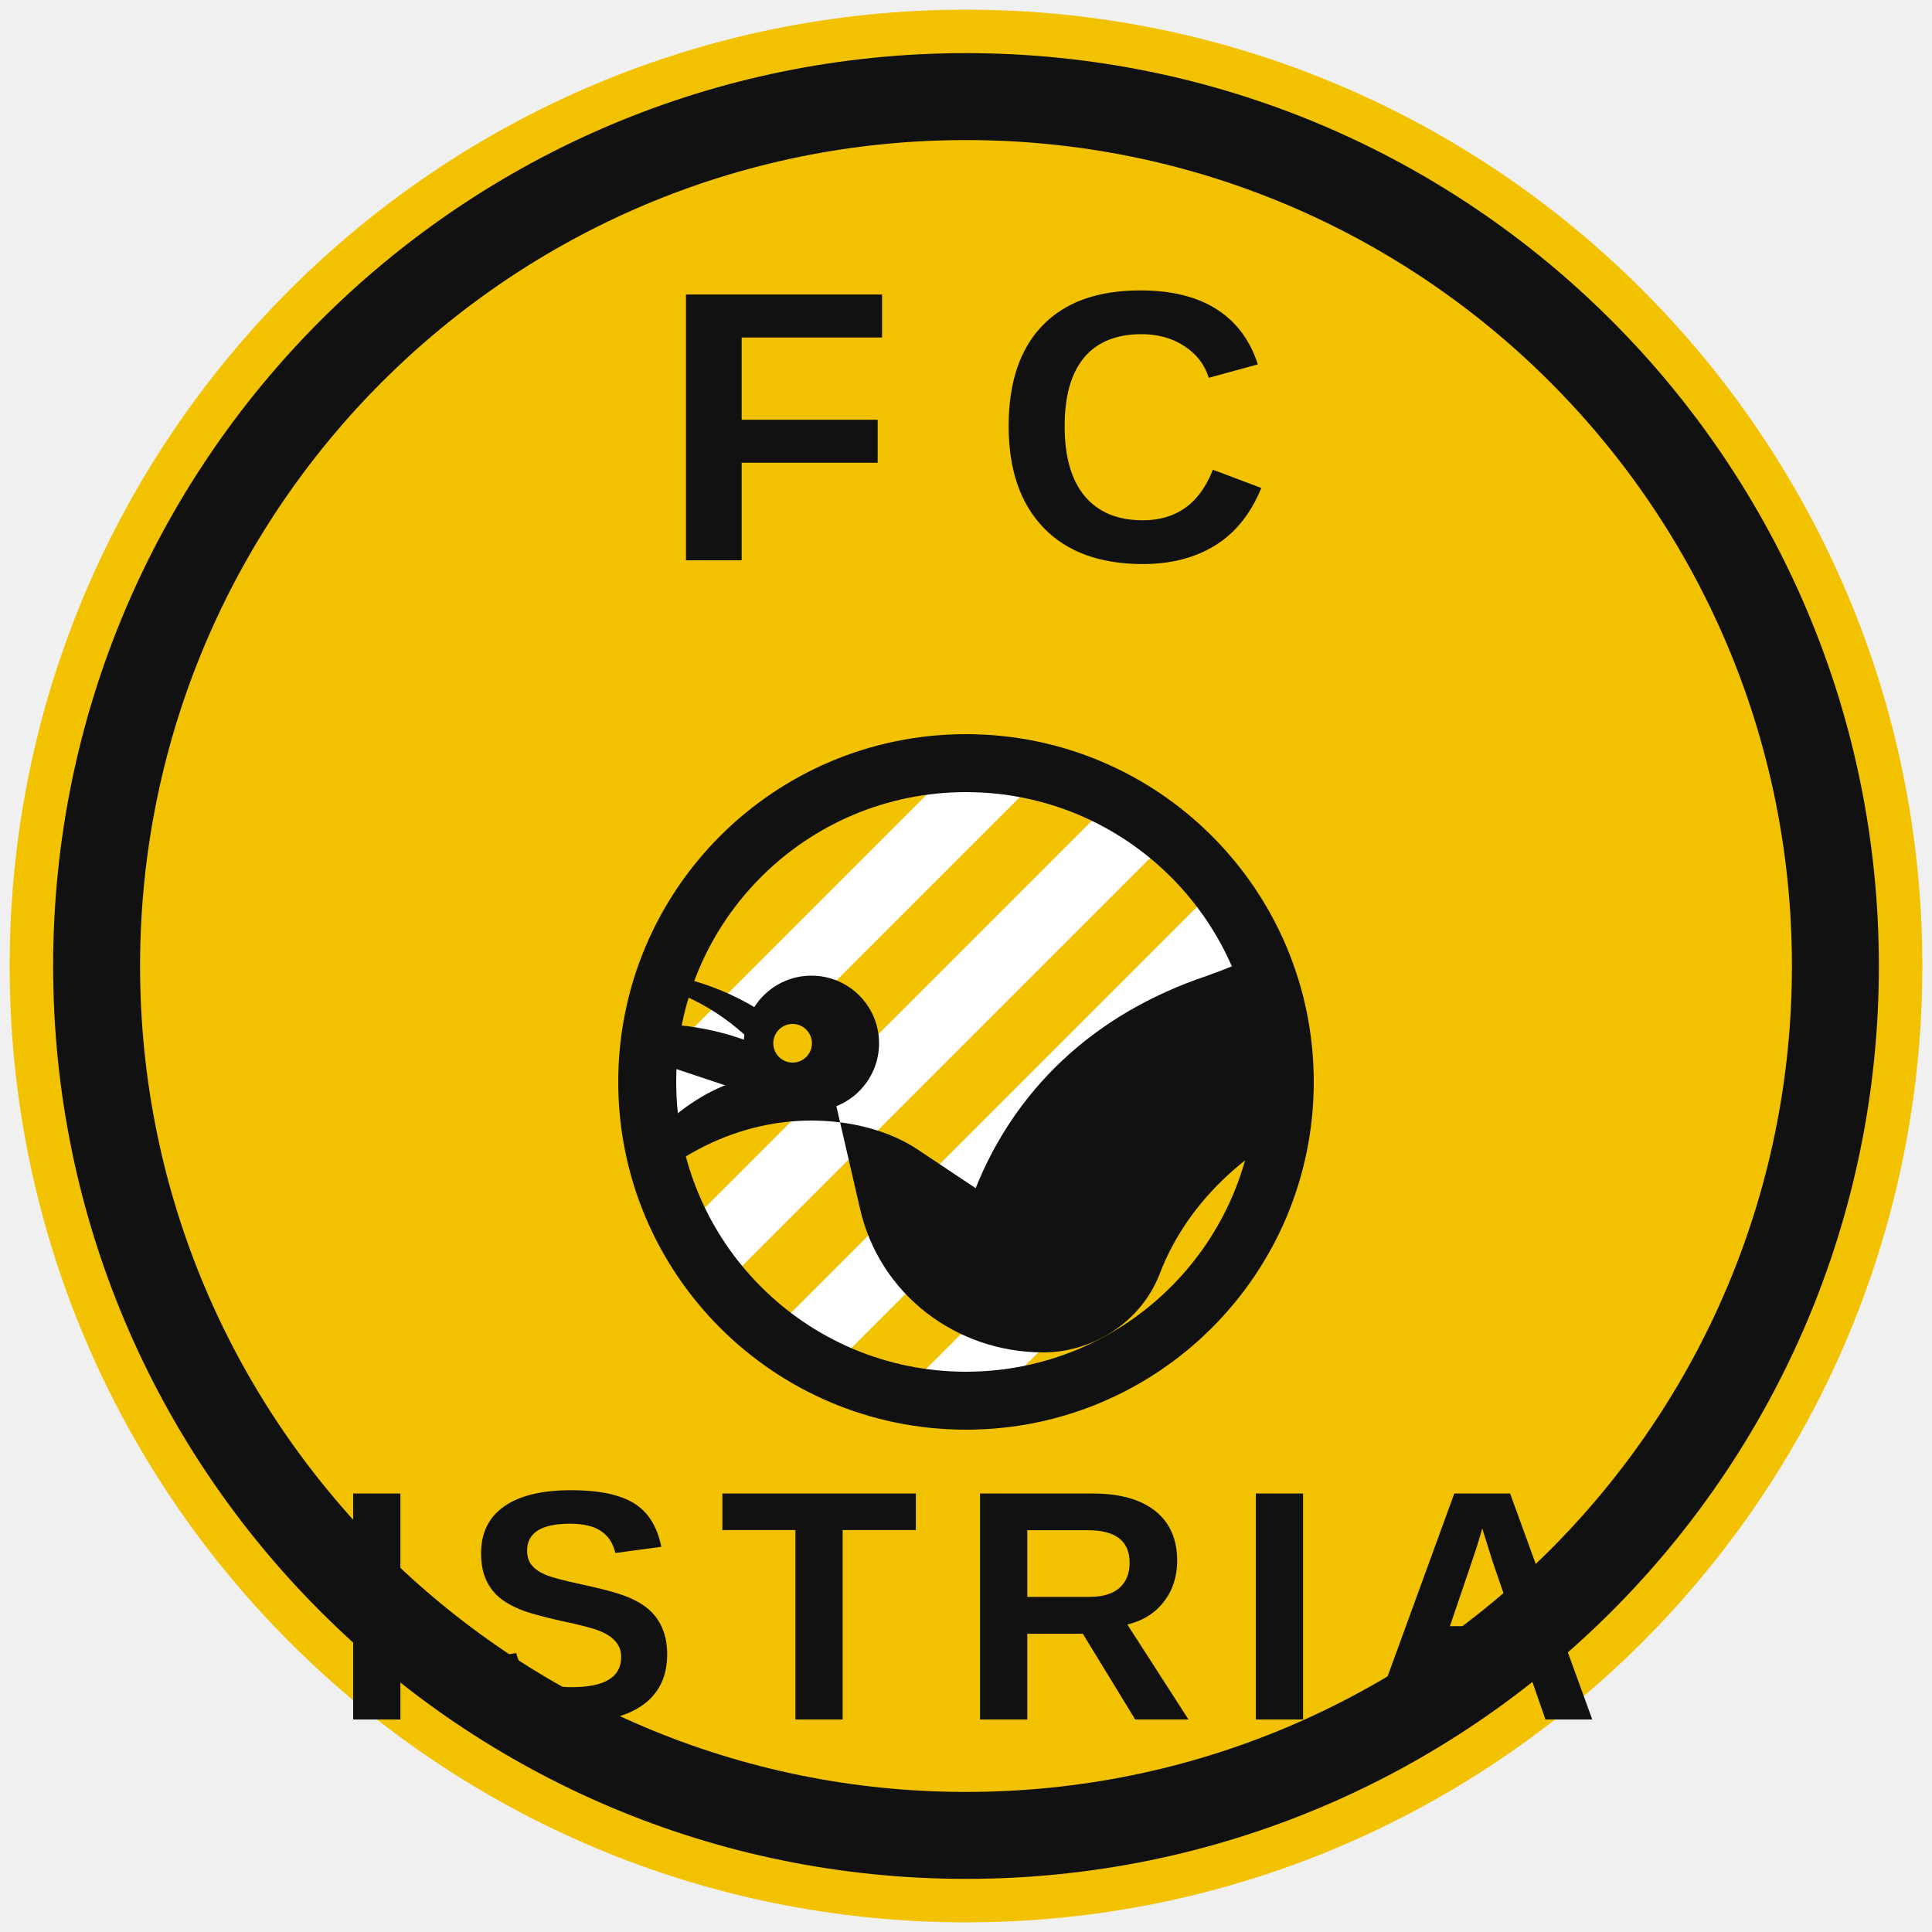
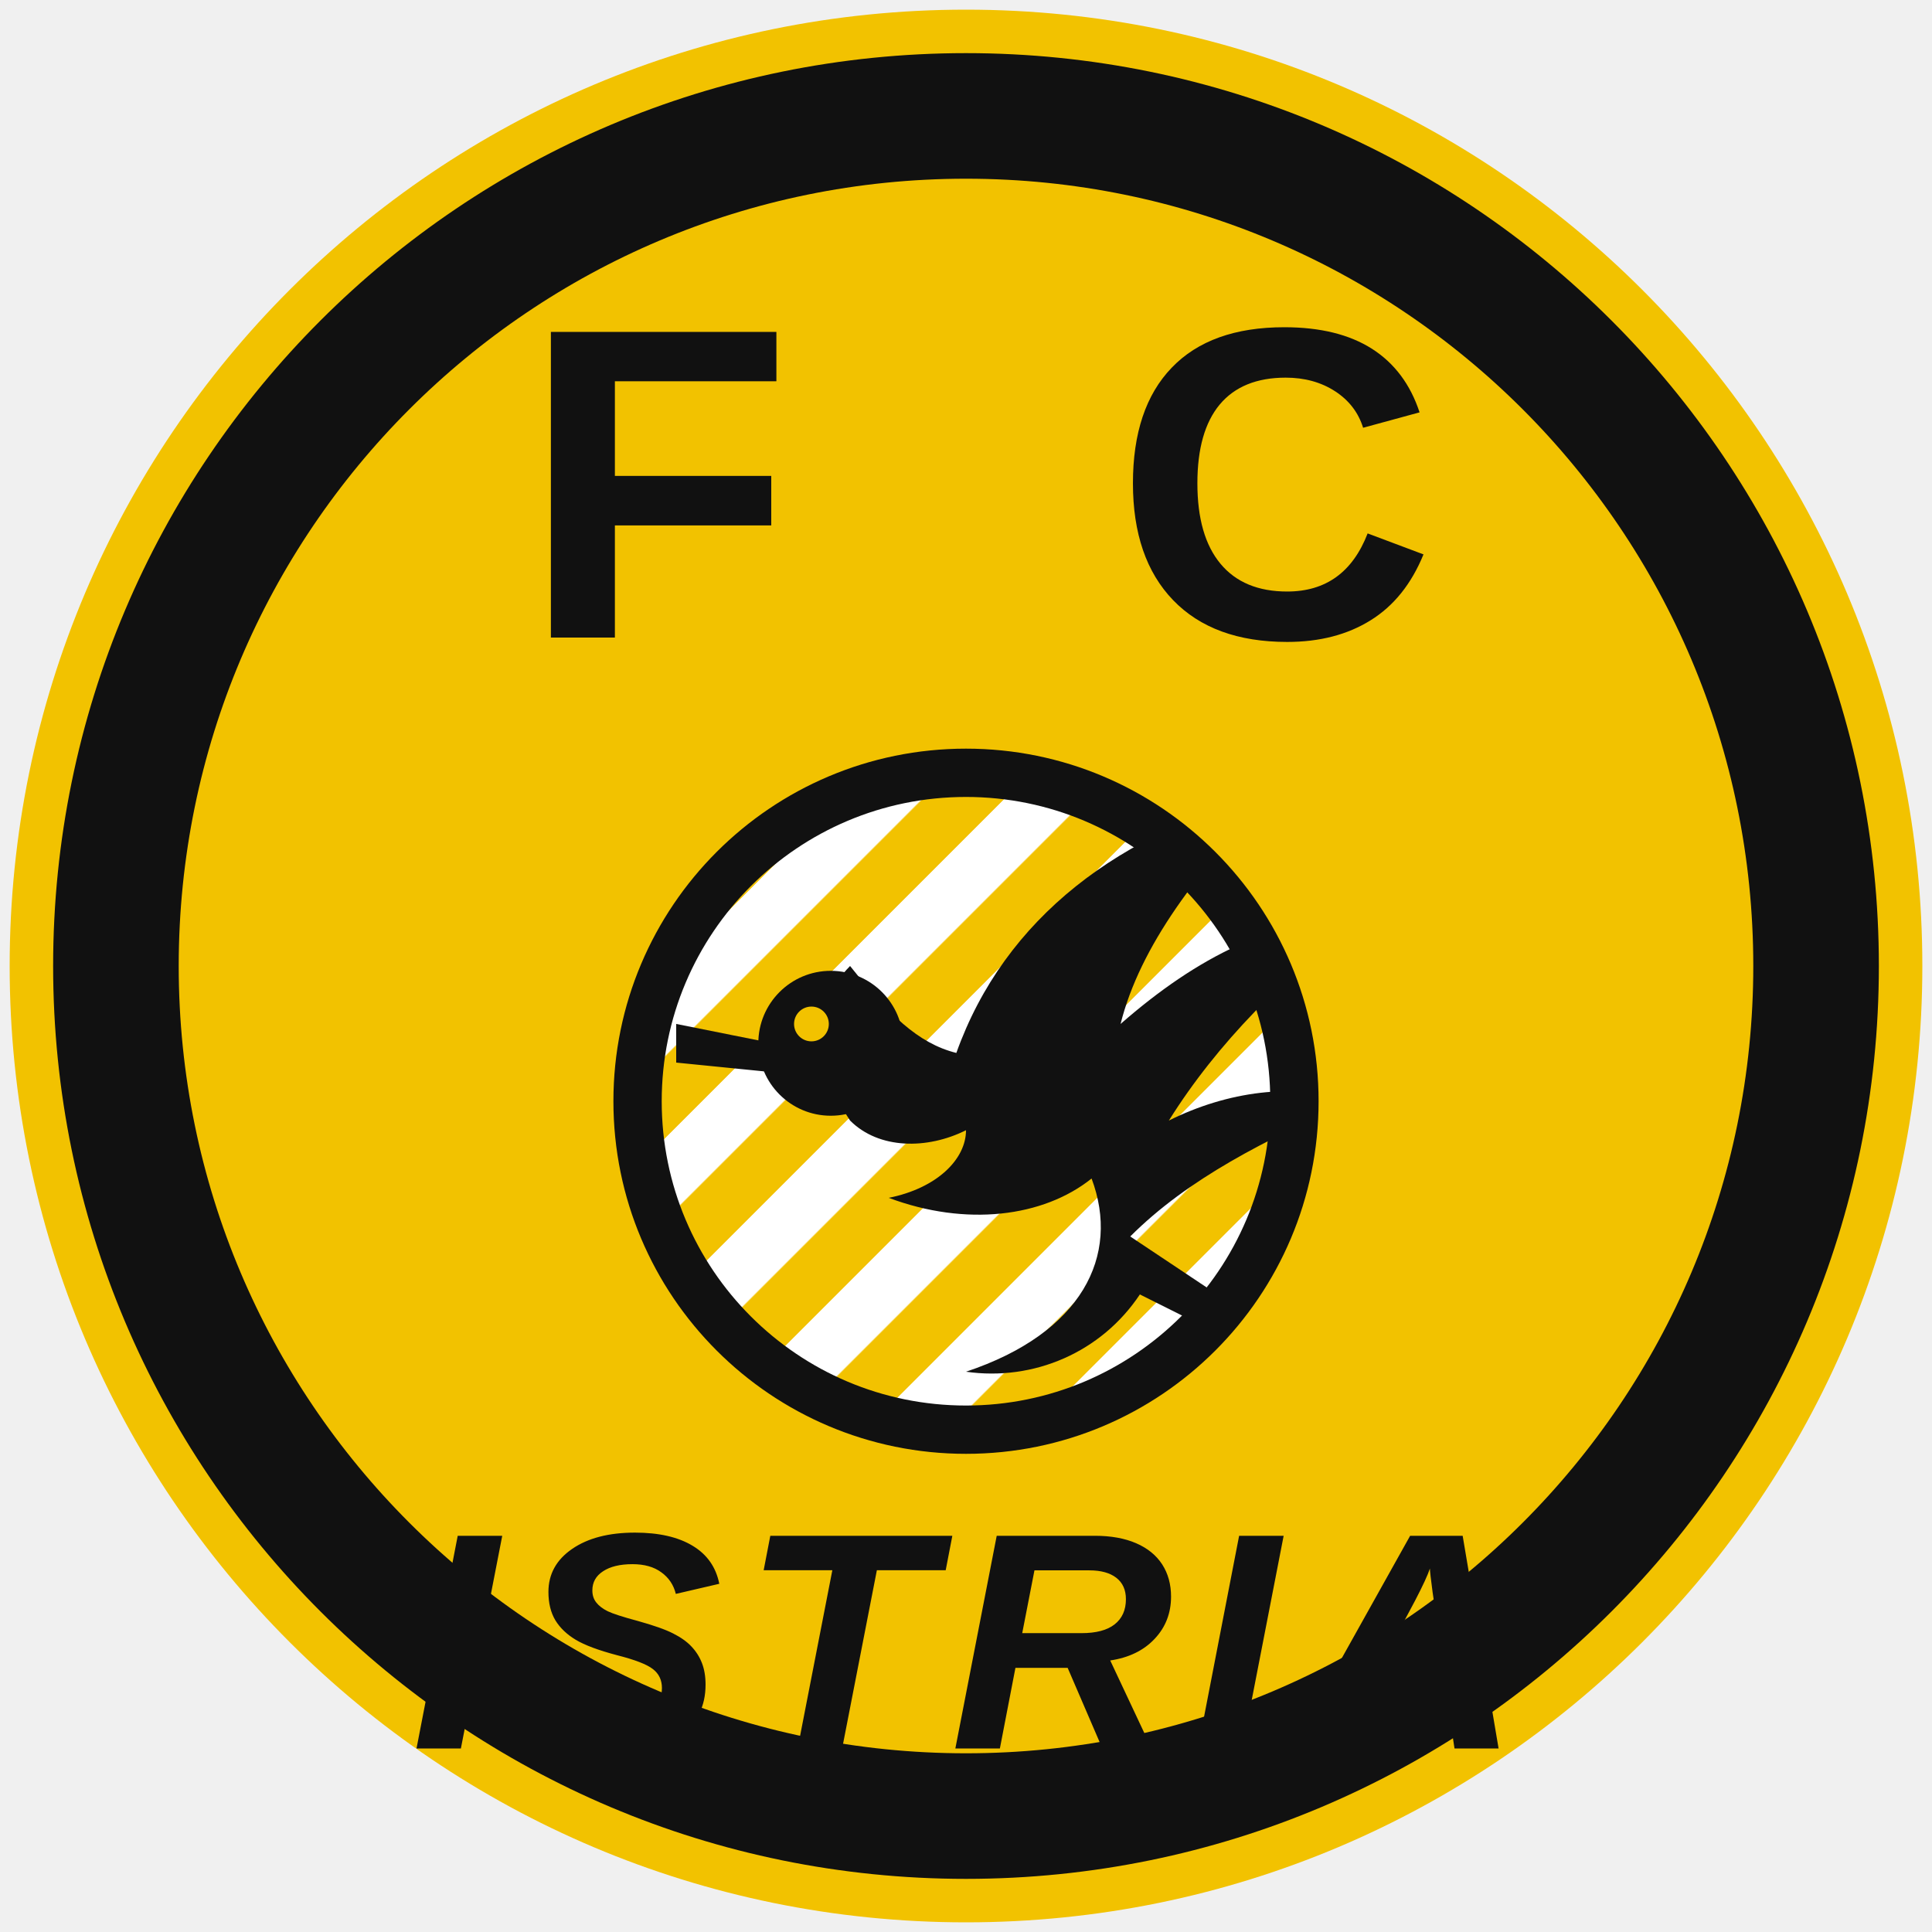
<svg xmlns="http://www.w3.org/2000/svg" viewBox="0 0 200 200" width="200" height="200">
  <defs>
-     <pattern id="stripes" width="14" height="14" patternTransform="rotate(45)" patternUnits="userSpaceOnUse">
-       <rect width="14" height="14" fill="#f2c200" />
-       <rect width="7" height="14" fill="#ffffff" />
+     <pattern id="stripes" width="12" height="12" patternTransform="rotate(45)" patternUnits="userSpaceOnUse">
+       <rect width="12" height="12" fill="#f2c200" />
+       <rect width="6" height="12" fill="#ffffff" />
    </pattern>
    <clipPath id="innerClip">
-       <circle cx="100" cy="112" r="33" />
+       <circle cx="100" cy="114" r="34" />
    </clipPath>
  </defs>
  <circle cx="100" cy="100" r="99" fill="#f2c200" />
-   <circle cx="100" cy="100" r="90" fill="none" stroke="#111111" stroke-width="9" />
-   <text x="100" y="58" text-anchor="middle" font-family="Arial, Helvetica, sans-serif" font-weight="bold" font-size="40" letter-spacing="10" fill="#111111">FC</text>
-   <text x="100" y="178" text-anchor="middle" font-family="Arial, Helvetica, sans-serif" font-weight="bold" font-size="34" letter-spacing="4" fill="#111111">ISTRIA</text>
-   <circle cx="100" cy="112" r="33" fill="url(#stripes)" />
+   <circle cx="100" cy="100" r="88" fill="none" stroke="#111111" stroke-width="13" />
+   <text x="68" y="66" text-anchor="middle" font-family="Arial, Helvetica, sans-serif" font-weight="bold" font-size="46" fill="#111111">F</text>
+   <text x="132" y="66" text-anchor="middle" font-family="Arial, Helvetica, sans-serif" font-weight="bold" font-size="46" fill="#111111">C</text>
+   <text x="100" y="181" text-anchor="middle" font-family="Arial, Helvetica, sans-serif" font-weight="bold" font-style="italic" font-size="32" letter-spacing="2" fill="#111111">ISTRIA</text>
+   <circle cx="100" cy="114" r="34" fill="url(#stripes)" />
  <g clip-path="url(#innerClip)">
-     <path fill="#111111" d="M86 112       c-6 -10 -20 -14 -30 -10 c8 -2 16 0 22 6 c-10 -4 -22 -2 -30 6 c10 -6 20 -6 28 -2       c-6 2 -12 8 -14 16 c6 -8 14 -12 22 -12       c4 0 8 1 11 3       l6 4       c4 -10 12 -18 24 -22 c14 -5 28 -16 34 -30 c-2 14 -10 26 -22 33       c10 -2 19 -8 25 -17 c-3 13 -12 23 -24 28       c-8 3 -15 9 -18 17       c-2 5 -7 8 -12 8 c-9 0 -17 -6 -19 -15 z" />
-     <circle cx="84" cy="108" r="7" fill="#111111" />
-     <path fill="#f2c200" d="M82 106 a2 2 0 1 0 0.1 0 z" />
-     <path fill="#111111" d="M77 109 l-9 1 l9 3 z" />
+     <path fill="#111111" d="M88 116       C84 110 84 104 88 100       C92 105 95 108 99 109       C104 95 116 86 132 82       C124 90 118 98 116 106       C124 99 132 95 141 95       C133 101 126 108 121 116       C127 113 134 112 140 114       C131 118 123 122 117 128       L150 150       L118 134       C114 140 107 143 100 142       C112 138 116 130 113 122       C108 126 100 127 92 124       C97 123 100 120 100 117       C96 119 91 119 88 116 Z" />
+     <circle cx="86" cy="108" r="7.5" fill="#111111" />
+     <circle cx="84" cy="106" r="1.8" fill="#f2c200" />
+     <path fill="#111111" d="M80 108 L70 106 L70 110 L80 111 Z" />
  </g>
-   <circle cx="100" cy="112" r="33" fill="none" stroke="#111111" stroke-width="6" />
+   <circle cx="100" cy="114" r="34" fill="none" stroke="#111111" stroke-width="5" />
</svg>
